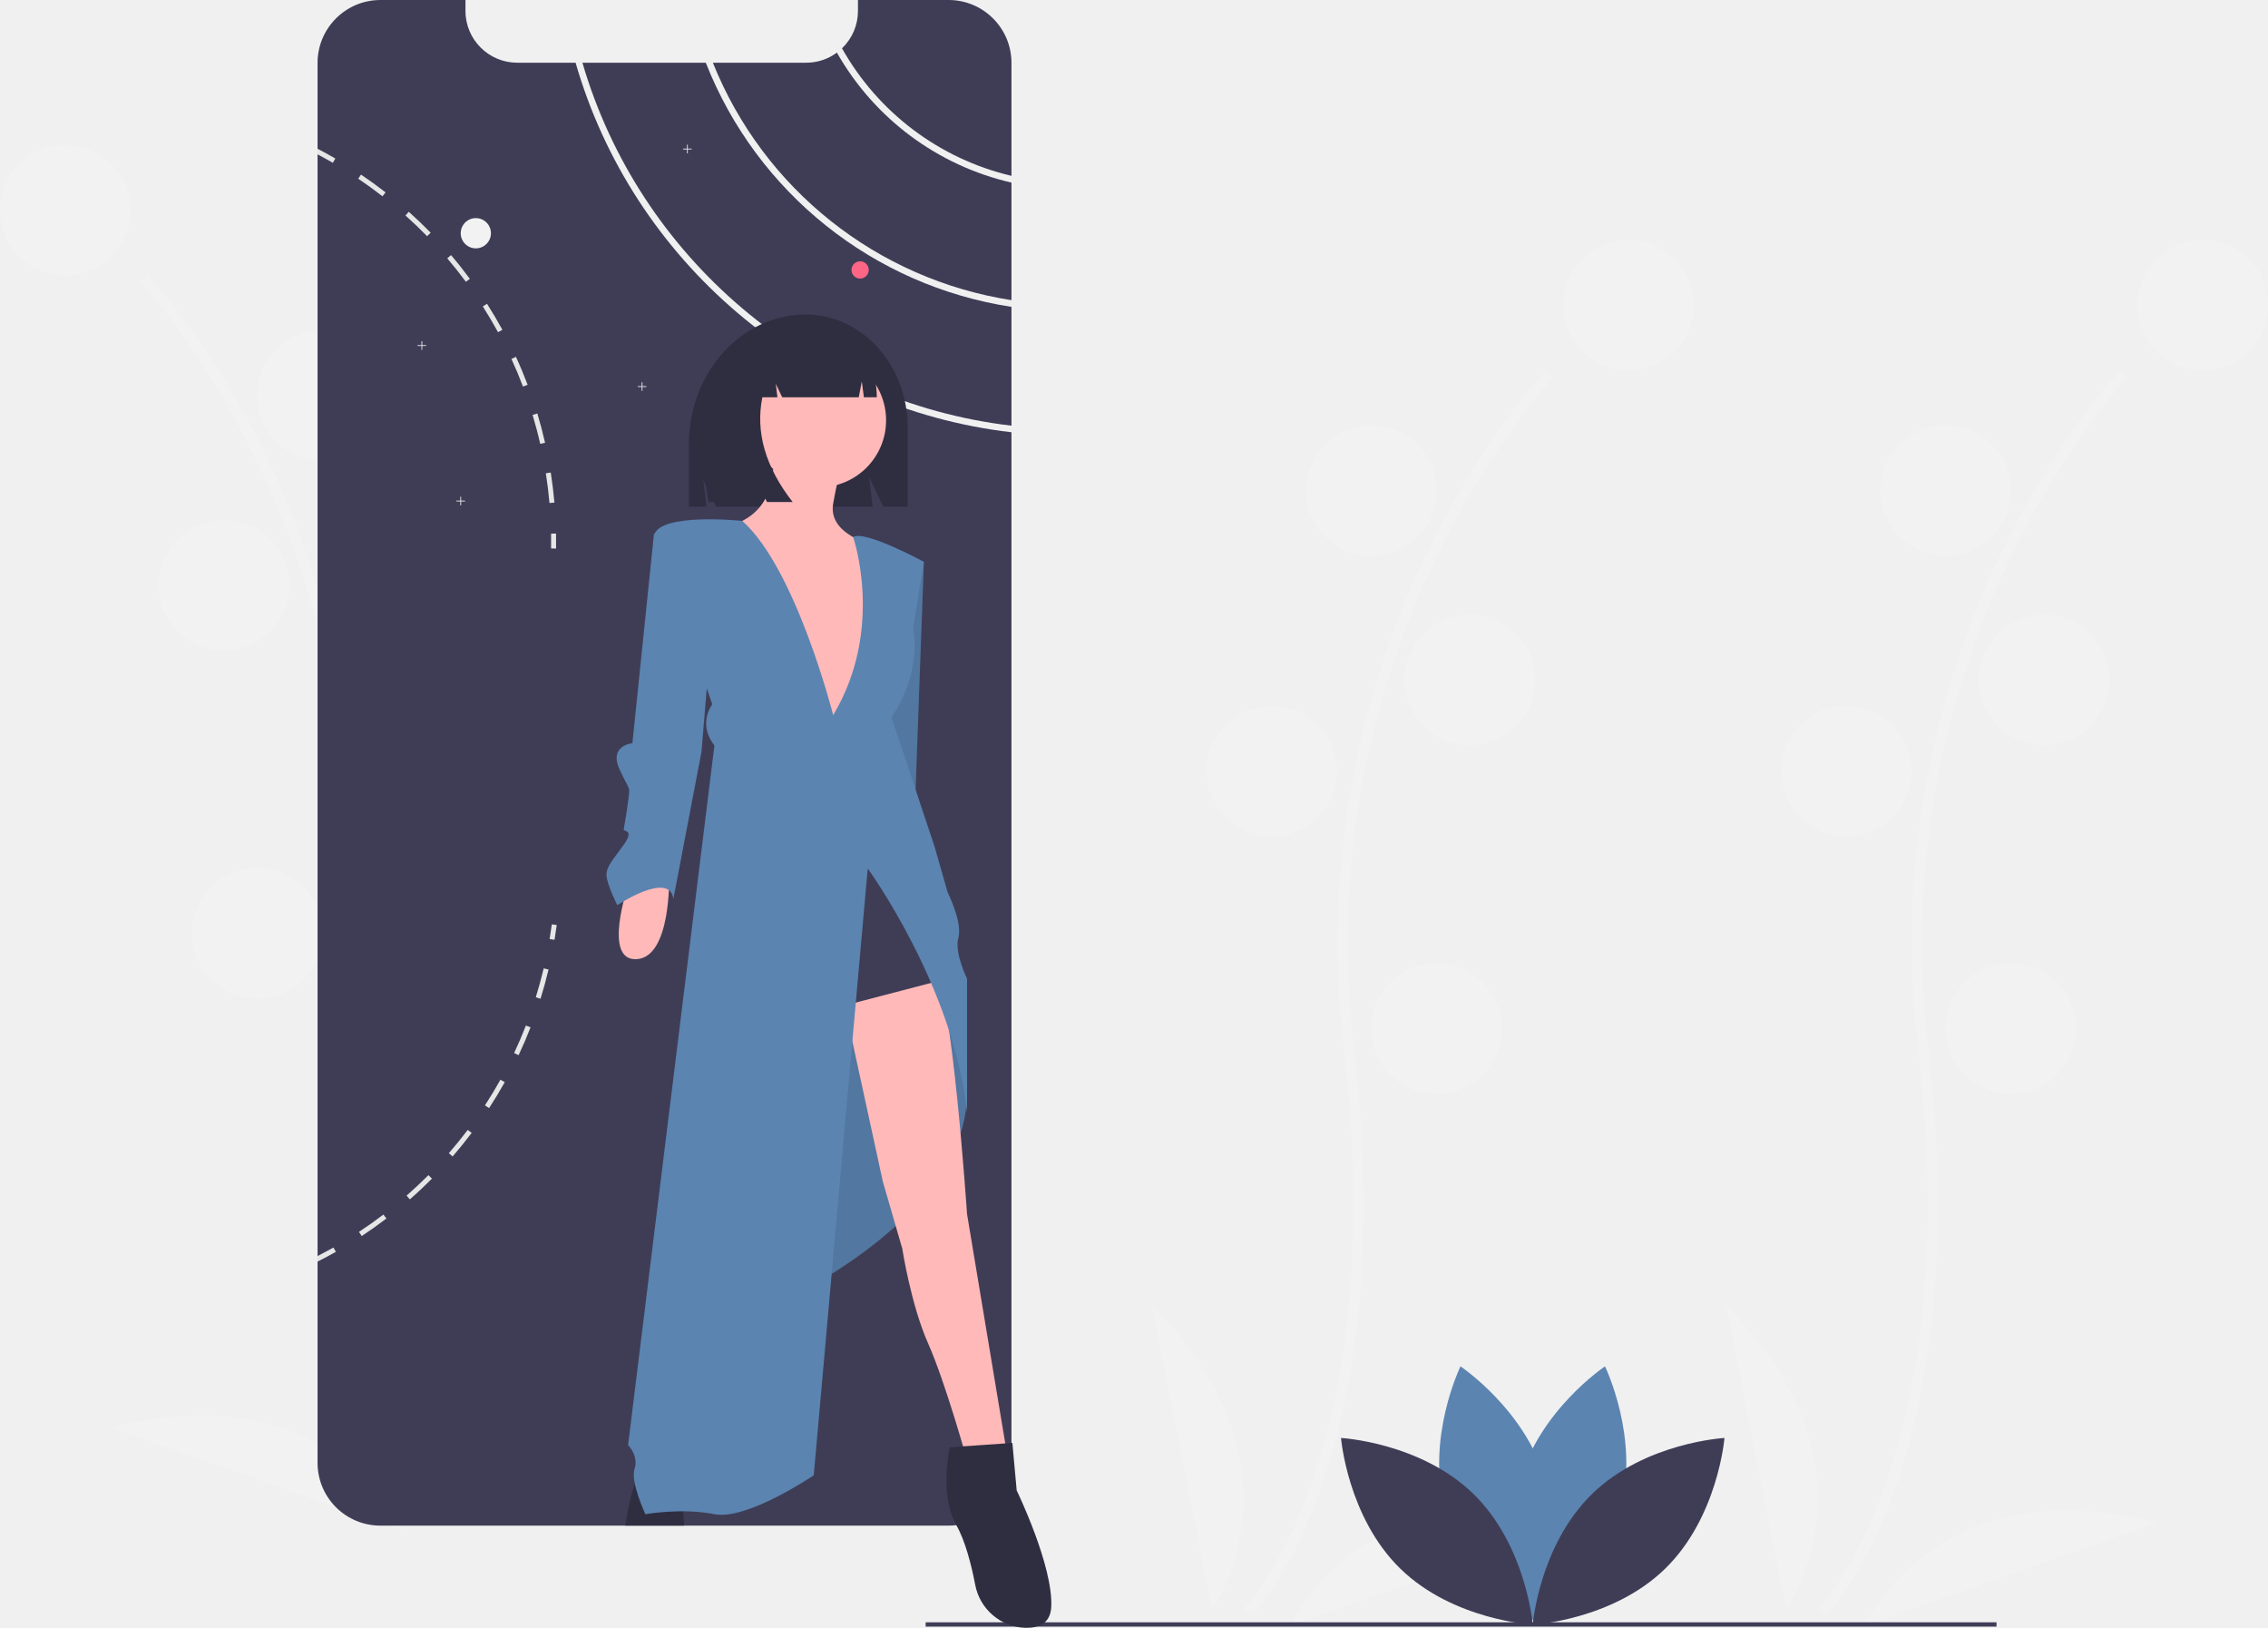
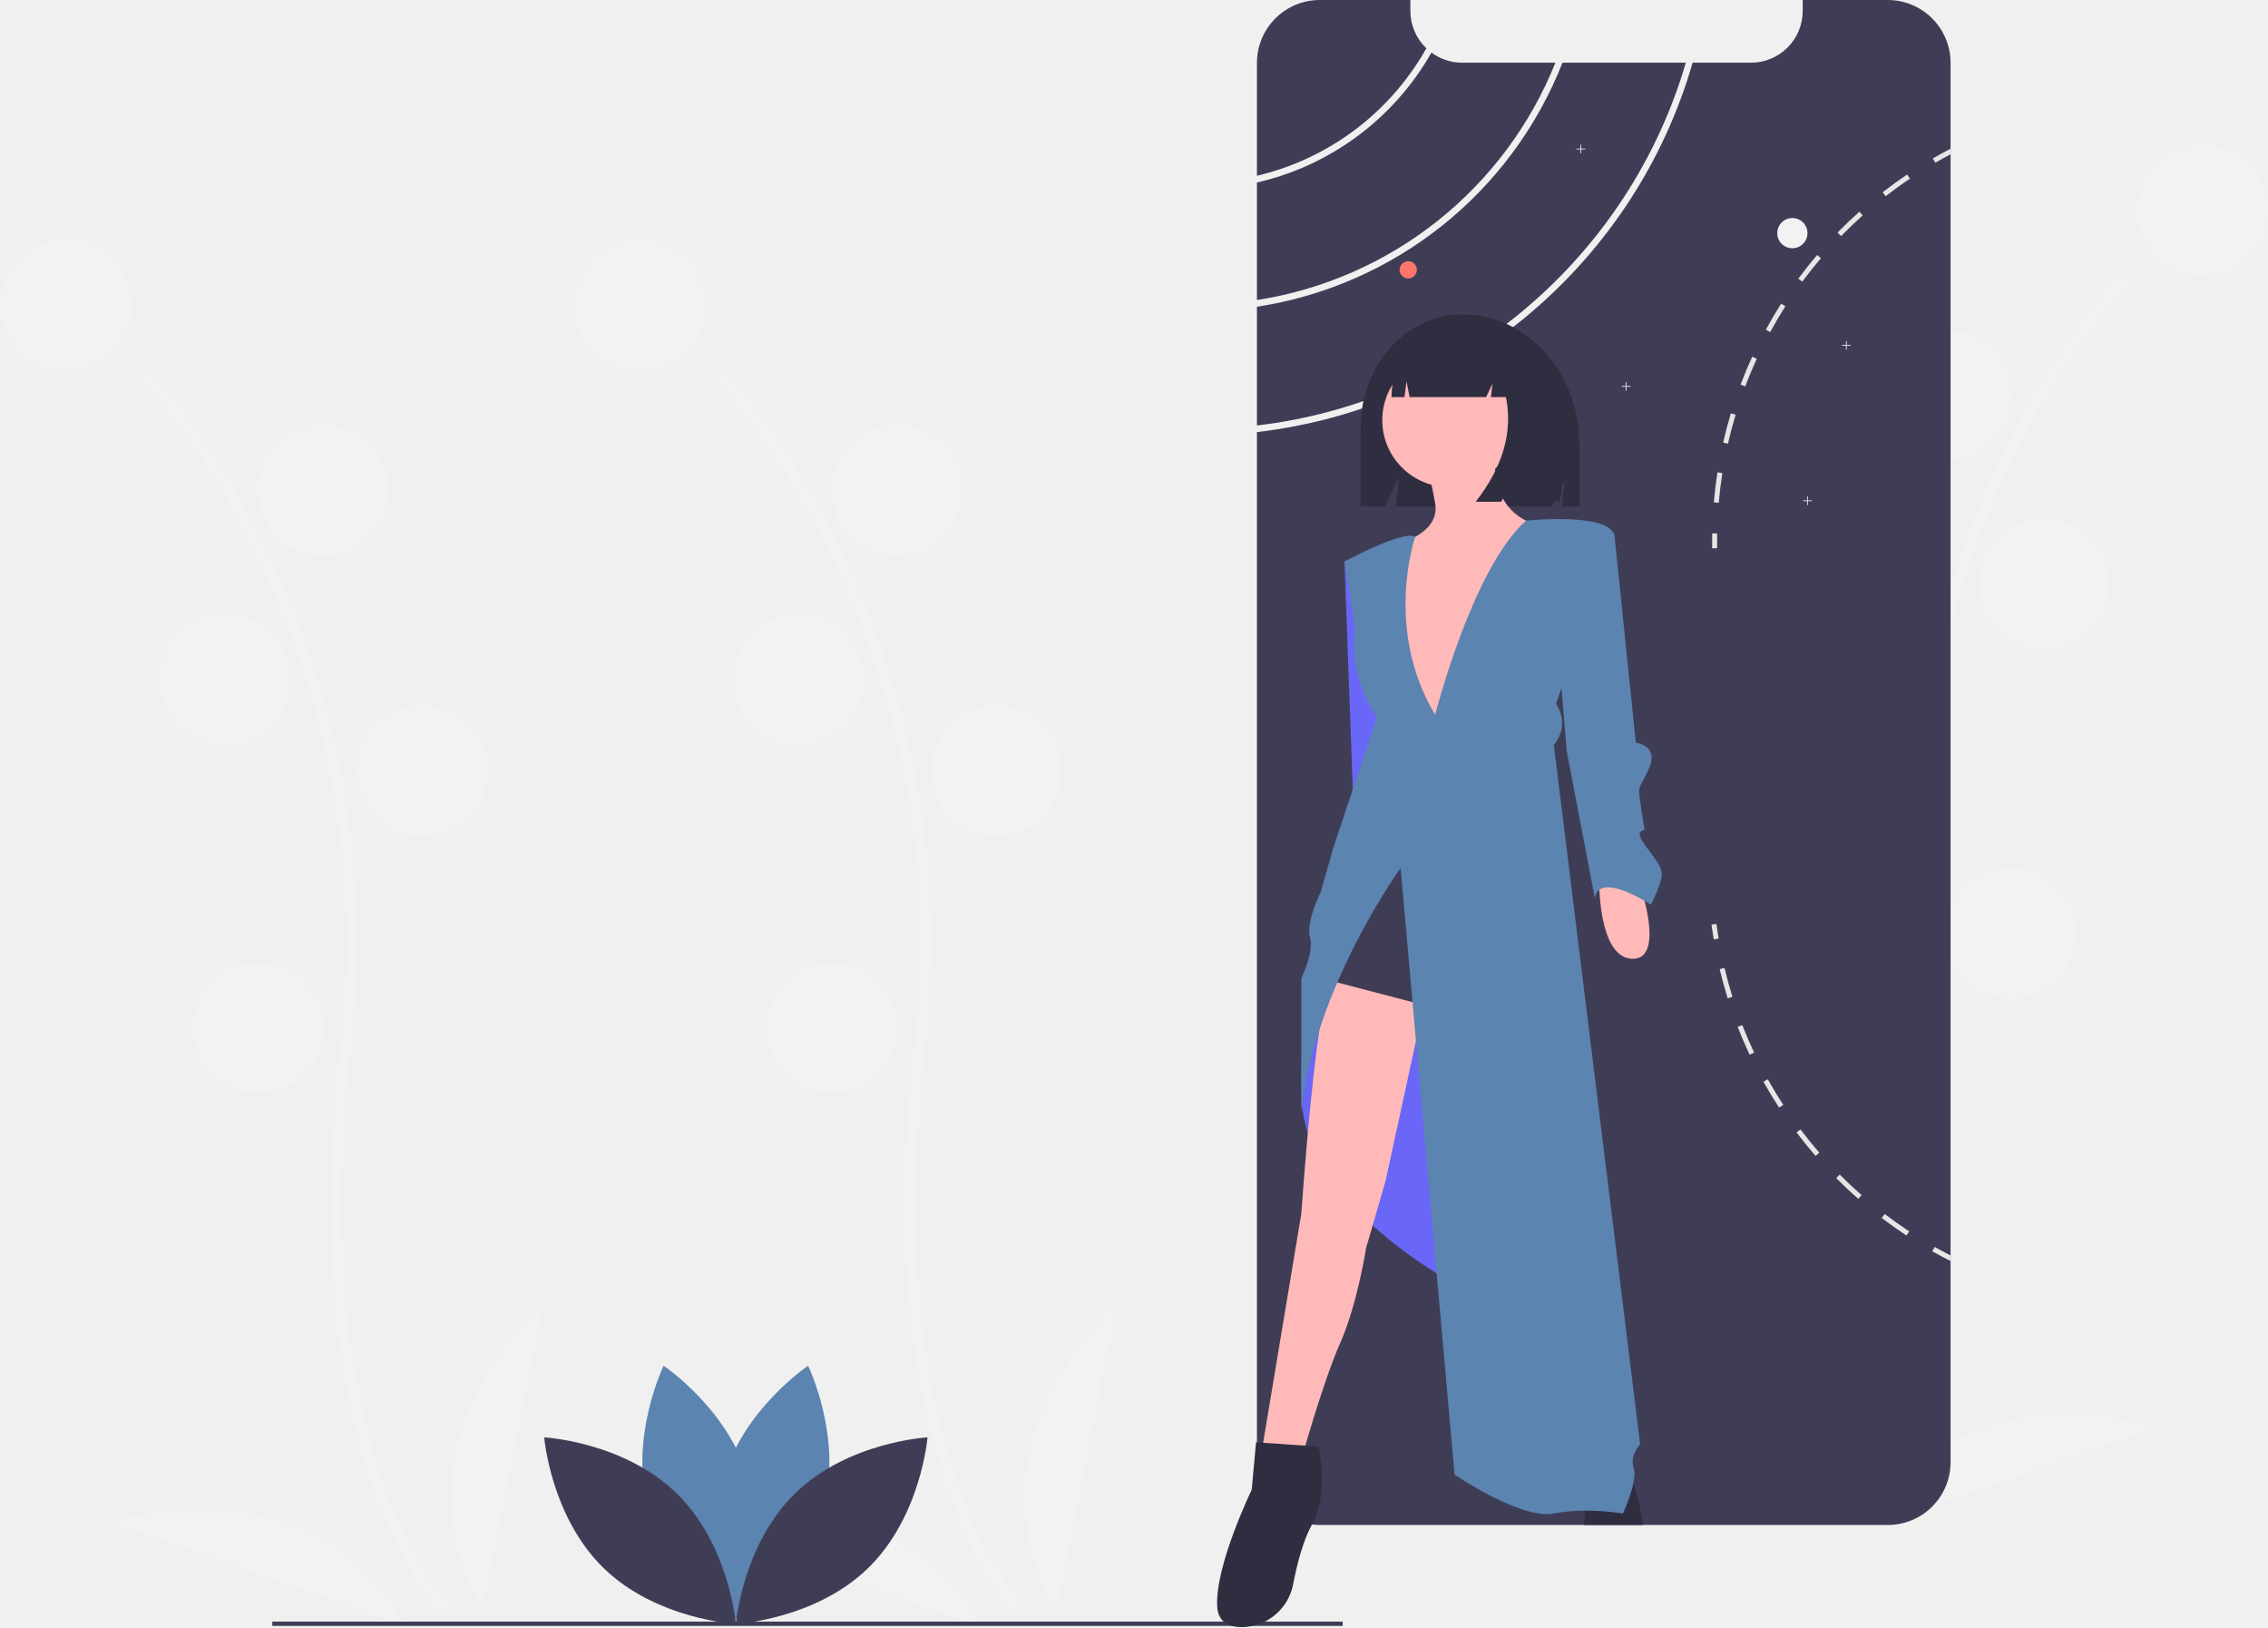
- <svg xmlns="http://www.w3.org/2000/svg" id="a451eacd-fdaf-44f3-809a-e1799629e604" data-name="Layer 1" width="1050.504" height="753.763" viewBox="0 0 1050.504 753.763">
-   <path d="M279.876,777.538c-.725-.72-17.928-18.142-32.511-59.48-13.378-37.926-26.878-104.061-15.213-203.762,22.1-188.876-91.228-309.247-92.377-310.441l3.355-3.221c.291.303,29.429,30.933,55.354,84.706A416.28,416.28,0,0,1,236.772,514.837C214.71,703.391,282.47,773.556,283.157,774.243Z" transform="translate(-74.74823 -73.11866)" fill="#f2f2f2" />
-   <circle cx="30.229" cy="97.349" r="30.222" fill="#f2f2f2" />
-   <circle cx="149.294" cy="183.146" r="30.222" fill="#f2f2f2" />
-   <circle cx="103.703" cy="270.856" r="30.222" fill="#f2f2f2" />
-   <circle cx="195.379" cy="313.086" r="30.222" fill="#5b84b1" />
-   <circle cx="119.168" cy="432.203" r="30.222" fill="#f2f2f2" />
-   <path d="M297.877,774.288s-47.006-65.102,27.84-140.81Z" transform="translate(-74.74823 -73.11866)" fill="#f2f2f2" />
-   <path d="M261.449,781.793S229.322,708.202,126.064,734.112Z" transform="translate(-74.74823 -73.11866)" fill="#f2f2f2" />
-   <path d="M920.124,821.538c.725-.72,17.928-18.142,32.511-59.48,13.378-37.926,26.878-104.061,15.213-203.762-22.1-188.876,91.228-309.247,92.377-310.441l-3.355-3.221c-.291.303-29.429,30.933-55.354,84.706A416.28,416.28,0,0,0,963.228,558.837c22.062,188.554-45.698,258.718-46.385,259.406Z" transform="translate(-74.74823 -73.11866)" fill="#f2f2f2" />
-   <circle cx="1020.274" cy="141.349" r="30.222" fill="#f2f2f2" />
-   <circle cx="901.209" cy="227.146" r="30.222" fill="#f2f2f2" />
-   <circle cx="946.8" cy="314.856" r="30.222" fill="#f2f2f2" />
-   <circle cx="855.124" cy="357.086" r="30.222" fill="#f2f2f2" />
-   <circle cx="931.336" cy="476.203" r="30.222" fill="#f2f2f2" />
-   <path d="M902.123,818.288s47.006-65.102-27.84-140.81Z" transform="translate(-74.74823 -73.11866)" fill="#f2f2f2" />
-   <path d="M938.551,825.793s32.127-73.591,135.385-47.681Z" transform="translate(-74.74823 -73.11866)" fill="#f2f2f2" />
-   <path d="M654.124,821.538c.725-.72,17.928-18.142,32.511-59.48,13.378-37.926,26.878-104.061,15.213-203.762-22.1-188.876,91.228-309.247,92.377-310.441l-3.355-3.221c-.291.303-29.429,30.933-55.354,84.706A416.28,416.28,0,0,0,697.228,558.837c22.062,188.554-45.698,258.718-46.385,259.406Z" transform="translate(-74.74823 -73.11866)" fill="#f2f2f2" />
-   <circle cx="754.274" cy="141.349" r="30.222" fill="#f2f2f2" />
-   <circle cx="635.209" cy="227.146" r="30.222" fill="#f2f2f2" />
-   <circle cx="680.8" cy="314.856" r="30.222" fill="#f2f2f2" />
-   <circle cx="589.124" cy="357.086" r="30.222" fill="#f2f2f2" />
-   <circle cx="665.336" cy="476.203" r="30.222" fill="#f2f2f2" />
-   <path d="M636.123,818.288s47.006-65.102-27.84-140.81Z" transform="translate(-74.74823 -73.11866)" fill="#f2f2f2" />
-   <path d="M672.551,825.793s32.127-73.591,135.385-47.681Z" transform="translate(-74.74823 -73.11866)" fill="#f2f2f2" />
-   <path d="M543.245,212.106v-54.44a125.247,125.247,0,0,1-80.859-60.189l-.001.001a23.789,23.789,0,0,1-14.22,4.68H404.936A178.549,178.549,0,0,0,543.245,212.106Z" transform="translate(-74.74823 -73.11866)" fill="#3f3d56" />
-   <path d="M543.245,154.546V102.249a29.121,29.121,0,0,0-29.13-29.13h-41.97v5.05a23.917,23.917,0,0,1-7.399,17.329A122.298,122.298,0,0,0,543.245,154.546Z" transform="translate(-74.74823 -73.11866)" fill="#3f3d56" />
-   <path d="M341.356,102.159H314.325a23.987,23.987,0,0,1-23.98-23.99v-5.05h-39.38a29.128,29.128,0,0,0-29.13,29.13v648.2a29.079,29.079,0,0,0,29.13,29.11h263.15a28.36,28.36,0,0,0,3.59-.22,29.146,29.146,0,0,0,25.54-28.89V273.276C447.536,262.186,367.787,193.897,341.356,102.159Z" transform="translate(-74.74823 -73.11866)" fill="#3f3d56" />
-   <path d="M401.657,102.159H344.516C370.817,192.197,449.196,259.186,543.245,270.227V215.206A181.668,181.668,0,0,1,401.657,102.159Z" transform="translate(-74.74823 -73.11866)" fill="#3f3d56" />
-   <rect x="428.752" y="751.201" width="496" height="2" fill="#3f3d56" />
-   <circle cx="220.397" cy="107.998" r="7" fill="#f2f2f2" />
-   <polygon points="197.397 159.82 195.575 159.82 195.575 157.998 195.22 157.998 195.22 159.82 193.397 159.82 193.397 160.176 195.22 160.176 195.22 161.998 195.575 161.998 195.575 160.176 197.397 160.176 197.397 159.82" fill="#f2f2f2" />
-   <polygon points="320.397 68.82 318.575 68.82 318.575 66.998 318.22 66.998 318.22 68.82 316.397 68.82 316.397 69.176 318.22 69.176 318.22 70.998 318.575 70.998 318.575 69.176 320.397 69.176 320.397 68.82" fill="#f2f2f2" />
-   <polygon points="215.397 231.82 213.575 231.82 213.575 229.998 213.22 229.998 213.22 231.82 211.397 231.82 211.397 232.176 213.22 232.176 213.22 233.998 213.575 233.998 213.575 232.176 215.397 232.176 215.397 231.82" fill="#f2f2f2" />
-   <polygon points="299.397 178.82 297.575 178.82 297.575 176.998 297.22 176.998 297.22 178.82 295.397 178.82 295.397 179.176 297.22 179.176 297.22 180.998 297.575 180.998 297.575 179.176 299.397 179.176 299.397 178.82" fill="#f2f2f2" />
-   <polygon points="419.397 211.82 417.575 211.82 417.575 209.998 417.22 209.998 417.22 211.82 415.397 211.82 415.397 212.176 417.22 212.176 417.22 213.998 417.575 213.998 417.575 212.176 419.397 212.176 419.397 211.82" fill="#f2f2f2" />
-   <circle cx="398.397" cy="124.998" r="4" fill="#ff6584" />
-   <path d="M329.846,291.917l-2.27.35c.71,4.54,1.27,9.18,1.68,13.77l2.29-.2C331.136,301.187,330.566,296.507,329.846,291.917Z" transform="translate(-74.74823 -73.11866)" fill="#e6e6e6" />
-   <path d="M323.636,264.577l-2.2.67c1.33,4.4,2.52,8.91,3.53,13.4l2.25-.51C326.186,273.597,324.976,269.037,323.636,264.577Z" transform="translate(-74.74823 -73.11866)" fill="#e6e6e6" />
-   <path d="M313.726,238.357l-2.09.96c1.92,4.19,3.72,8.49,5.35,12.79l2.15-.81C317.486,246.947,315.676,242.587,313.726,238.357Z" transform="translate(-74.74823 -73.11866)" fill="#e6e6e6" />
-   <path d="M300.326,213.777l-1.94,1.23c2.47,3.88,4.84,7.9,7.04,11.93l2.02-1.1C305.226,221.757,302.826,217.697,300.326,213.777Z" transform="translate(-74.74823 -73.11866)" fill="#e6e6e6" />
-   <path d="M283.666,191.247l-1.75,1.49c2.98,3.5,5.88,7.16,8.62,10.86l1.84-1.37C289.616,198.487,286.686,194.787,283.666,191.247Z" transform="translate(-74.74823 -73.11866)" fill="#e6e6e6" />
-   <path d="M264.086,171.187l-1.53,1.71c3.44,3.07,6.81,6.3,10.02,9.59l1.65-1.61C270.976,177.547,267.566,174.287,264.086,171.187Z" transform="translate(-74.74823 -73.11866)" fill="#e6e6e6" />
-   <path d="M241.966,153.967l-1.29,1.9c3.82,2.57,7.6,5.31,11.23,8.14l1.42-1.81C249.646,159.337,245.826,156.567,241.966,153.967Z" transform="translate(-74.74823 -73.11866)" fill="#e6e6e6" />
-   <path d="M221.836,142.007v2.6c2.39,1.25,4.76,2.56,7.08,3.9l1.15-1.99Q226.016,144.177,221.836,142.007Z" transform="translate(-74.74823 -73.11866)" fill="#e6e6e6" />
-   <path d="M329.326,507.92c.373-2.236.714-4.519,1.015-6.785l2.279.302c-.304,2.292-.649,4.599-1.026,6.861Z" transform="translate(-74.74823 -73.11866)" fill="#e6e6e6" />
-   <path d="M322.917,534.899l2.197.684c1.379-4.444,2.626-8.996,3.707-13.531l-2.239-.53C325.511,526.009,324.286,530.504,322.917,534.899Z" transform="translate(-74.74823 -73.11866)" fill="#e6e6e6" />
-   <path d="M312.875,560.73l2.086.978c1.984-4.208,3.84-8.544,5.525-12.884l-2.146-.837C316.676,552.281,314.839,556.57,312.875,560.73Z" transform="translate(-74.74823 -73.11866)" fill="#e6e6e6" />
-   <path d="M299.364,584.964l1.928,1.252c2.543-3.899,4.983-7.942,7.254-12.01l-2.005-1.125C304.3,577.104,301.88,581.1,299.364,584.964Z" transform="translate(-74.74823 -73.11866)" fill="#e6e6e6" />
-   <path d="M282.647,607.103l1.743,1.51c3.059-3.528,6.025-7.198,8.836-10.91l-1.841-1.377C288.613,599.994,285.677,603.619,282.647,607.103Z" transform="translate(-74.74823 -73.11866)" fill="#e6e6e6" />
-   <path d="M263.072,626.748l1.514,1.729c3.516-3.067,6.955-6.304,10.24-9.592l-1.626-1.629C269.952,620.51,266.543,623.702,263.072,626.748Z" transform="translate(-74.74823 -73.11866)" fill="#e6e6e6" />
-   <path d="M241.02,643.538l1.27,1.924c3.883-2.564,7.739-5.296,11.438-8.112l-1.39-1.836C248.674,638.306,244.865,641.008,241.02,643.538Z" transform="translate(-74.74823 -73.11866)" fill="#e6e6e6" />
-   <path d="M230.326,652.767c-2.78,1.57-5.62,3.09-8.49,4.53v-2.58c2.48-1.26,4.94-2.59,7.35-3.94Z" transform="translate(-74.74823 -73.11866)" fill="#e6e6e6" />
-   <path d="M330.001,320.222l2.299-.042c.042,2.321.045,4.654.009,6.936l-2.298-.036C330.045,324.825,330.042,322.518,330.001,320.222Z" transform="translate(-74.74823 -73.11866)" fill="#e6e6e6" />
-   <path d="M448.04,218.741H448.04c26.026,0,47.125,23.415,47.125,52.298v36.697H483.879l-6.534-13.597,1.634,13.597H406.434L400.494,295.376l1.485,12.36h-8.168V278.923C393.811,245.685,418.09,218.741,448.04,218.741Z" transform="translate(-74.74823 -73.11866)" fill="#2f2e41" />
-   <path d="M365.665,483.259s-12,35,4,34,15-38,15-38Z" transform="translate(-74.74823 -73.11866)" fill="#ffb9b9" />
-   <path d="M388.665,320.259h-11l-10,97s-11,1-6,12,5,7,4,15-2,12-2,13,5,0,0,7-8,10-8,14,5,14,5,14,24-16,26-3l13-68,4-48Z" transform="translate(-74.74823 -73.11866)" fill="#5b84b1" />
-   <polygon points="419.917 260.14 427.917 260.14 423.917 370.14 403.917 328.14 419.917 260.14" fill="#5b84b1" />
-   <polygon points="419.917 260.14 427.917 260.14 423.917 370.14 403.917 328.14 419.917 260.14" opacity="0.1" />
-   <path d="M433.665,677.259s79.938-34.955,88.303-89.108a59.897,59.897,0,0,0,.697-8.133c1-58.76-13-71.76-13-71.76l-91,14Z" transform="translate(-74.74823 -73.11866)" fill="#5b84b1" />
-   <path d="M433.665,677.259s79.938-34.955,88.303-89.108a59.897,59.897,0,0,0,.697-8.133c1-58.76-13-71.76-13-71.76l-91,14Z" transform="translate(-74.74823 -73.11866)" opacity="0.1" />
-   <path d="M463.665,528.259l20,92,9,31s4,26,12,44,18,54,18,54h19l-19-114s-7-104-15-112S463.665,528.259,463.665,528.259Z" transform="translate(-74.74823 -73.11866)" fill="#ffb9b9" />
-   <circle cx="379.417" cy="194.64" r="31" fill="#ffb9b9" />
-   <path d="M432.665,284.259s4,25-19,32,49,108,49,108,32-89,24-97c0,0-29-4-26-21s5-19,5-19Z" transform="translate(-74.74823 -73.11866)" fill="#ffb9b9" />
-   <polygon points="369.917 471.14 438.917 453.14 401.917 361.14 369.917 471.14" fill="#3f3d56" />
-   <path d="M543.665,741.259l-29,2s-5,22,3,36c4.2,7.35,7.022,18.559,8.755,27.549a24.484,24.484,0,0,0,23.147,20.066c6.309.156,11.696-1.995,12.098-9.615,1-19-16-54-16-54Z" transform="translate(-74.74823 -73.11866)" fill="#2f2e41" />
-   <path d="M391.655,779.559h-27.33a126.927,126.927,0,0,1,4.45-19.54v-.01c1.07-3.52,1.89-5.75,1.89-5.75l20,12,.49,6.68Z" transform="translate(-74.74823 -73.11866)" fill="#2f2e41" />
-   <path d="M460.665,404.259s-17.224-67.877-42.112-89.939c0,0-38.888-4.061-40.888,6.939l27,78s-7,9,1,19l-40,324s5,5,3,11,5,21,5,21,17-3,32,0,46-18,46-18l25-281s40,55,46,113v-62s-6-12-4-19-5-21-5-21l-6-21-20-60s14-19,10-41l5-31s-27.505-14.892-32.753-11.446C469.912,321.813,484.665,364.259,460.665,404.259Z" transform="translate(-74.74823 -73.11866)" fill="#5b84b1" />
-   <path d="M428.145,230.981A24.715,24.715,0,0,1,447.646,221.03h.925c17.839,0,32.299,16.142,32.299,36.054v0h-5.977l-.965-7.348-1.415,7.348H437.062l-2.97-6.216.743,6.216h-6.974q-4.882,24.243,14.028,48.486h-11.88L424.068,293.138l1.485,12.432H402.906l-4.455-28.595C398.451,255.561,410.894,237.402,428.145,230.981Z" transform="translate(-74.74823 -73.11866)" fill="#2f2e41" />
-   <path d="M825.344,771.945c-8.937,33.037-39.549,53.497-39.549,53.497s-16.122-33.103-7.185-66.139,39.549-53.497,39.549-53.497S834.281,738.908,825.344,771.945Z" transform="translate(-74.74823 -73.11866)" fill="#5b84b1" />
-   <path d="M744.042,771.945c8.937,33.037,39.549,53.497,39.549,53.497s16.122-33.103,7.185-66.139-39.549-53.497-39.549-53.497S735.105,738.908,744.042,771.945Z" transform="translate(-74.74823 -73.11866)" fill="#5b84b1" />
-   <path d="M757.174,764.845c24.523,23.873,27.519,60.57,27.519,60.57s-36.765-2.007-61.288-25.88-27.519-60.57-27.519-60.57S732.651,740.973,757.174,764.845Z" transform="translate(-74.74823 -73.11866)" fill="#3f3d56" />
-   <path d="M812.212,764.845c-24.523,23.873-27.519,60.57-27.519,60.57s36.765-2.007,61.288-25.88S873.5,738.965,873.5,738.965,836.735,740.973,812.212,764.845Z" transform="translate(-74.74823 -73.11866)" fill="#3f3d56" />
+ <svg xmlns="http://www.w3.org/2000/svg" width="976" height="700" viewBox="0 0 976 700" fill="none">
+   <g clip-path="url(#clip0)">
+     <path d="M785.497 654.176C786.17 653.507 802.147 637.328 815.69 598.939C828.114 563.718 840.651 502.299 829.818 409.71C809.293 234.306 914.541 122.52 915.609 121.412L912.493 118.42C912.223 118.701 885.162 147.147 861.086 197.084C829.216 263.303 816.882 337.234 825.528 410.212C846.017 585.317 783.088 650.478 782.45 651.116L785.497 654.176Z" fill="#F2F2F2" />
+     <path d="M947.926 118.472C932.425 118.472 919.858 105.907 919.858 90.406C919.858 74.905 932.425 62.339 947.926 62.339C963.427 62.339 975.993 74.905 975.993 90.406C975.993 105.907 963.427 118.472 947.926 118.472Z" fill="#F2F2F2" />
+     <path d="M837.35 198.15C821.849 198.15 809.282 185.584 809.282 170.083C809.282 154.582 821.849 142.016 837.35 142.016C852.851 142.016 865.417 154.582 865.417 170.083C865.417 185.584 852.851 198.15 837.35 198.15Z" fill="#F2F2F2" />
+     <path d="M879.69 279.604C864.189 279.604 851.623 267.038 851.623 251.537C851.623 236.036 864.189 223.471 879.69 223.471C895.192 223.471 907.758 236.036 907.758 251.537C907.758 267.038 895.192 279.604 879.69 279.604Z" fill="#F2F2F2" />
+     <path d="M794.551 318.821C779.049 318.821 766.483 306.255 766.483 290.755C766.483 275.254 779.049 262.688 794.551 262.688C810.052 262.688 822.618 275.254 822.618 290.755C822.618 306.255 810.052 318.821 794.551 318.821Z" fill="#6C63FF" />
+     <path d="M865.329 429.443C849.827 429.443 837.261 416.877 837.261 401.376C837.261 385.875 849.827 373.309 865.329 373.309C880.83 373.309 893.396 385.875 893.396 401.376C893.396 416.877 880.83 429.443 865.329 429.443Z" fill="#F2F2F2" />
+     <path d="M768.78 651.158C768.78 651.158 812.434 590.7 742.925 520.391L768.78 651.158Z" fill="#F2F2F2" />
+     <path d="M802.611 658.128C802.611 658.128 832.447 589.786 928.343 613.847L802.611 658.128Z" fill="#F2F2F2" />
+     <path d="M190.897 695.038C190.223 694.369 174.247 678.19 160.704 639.8C148.28 604.58 135.742 543.161 146.576 450.572C167.101 275.168 61.852 163.382 60.785 162.273L63.901 159.281C64.171 159.563 91.232 188.008 115.308 237.946C147.177 304.165 159.512 378.096 150.866 451.074C130.376 626.179 193.306 691.339 193.943 691.978L190.897 695.038Z" fill="#F2F2F2" />
+     <path d="M28.468 159.334C12.966 159.334 0.4 146.768 0.4 131.267C0.4 115.767 12.966 103.201 28.468 103.201C43.969 103.201 56.535 115.767 56.535 131.267C56.535 146.768 43.969 159.334 28.468 159.334Z" fill="#F2F2F2" />
+     <path d="M139.044 239.011C123.542 239.011 110.976 226.445 110.976 210.945C110.976 195.444 123.542 182.878 139.044 182.878C154.545 182.878 167.111 195.444 167.111 210.945C167.111 226.445 154.545 239.011 139.044 239.011Z" fill="#F2F2F2" />
+     <path d="M96.704 320.466C81.202 320.466 68.636 307.9 68.636 292.399C68.636 276.898 81.202 264.332 96.704 264.332C112.205 264.332 124.771 276.898 124.771 292.399C124.771 307.9 112.205 320.466 96.704 320.466Z" fill="#F2F2F2" />
+     <path d="M181.843 359.683C166.342 359.683 153.775 347.117 153.775 331.616C153.775 316.116 166.342 303.55 181.843 303.55C197.344 303.55 209.911 316.116 209.911 331.616C209.911 347.117 197.344 359.683 181.843 359.683Z" fill="#F2F2F2" />
+     <path d="M111.065 470.304C95.564 470.304 82.997 457.739 82.997 442.238C82.997 426.737 95.564 414.171 111.065 414.171C126.566 414.171 139.133 426.737 139.133 442.238C139.133 457.739 126.566 470.304 111.065 470.304Z" fill="#F2F2F2" />
+     <path d="M207.614 692.019C207.614 692.019 163.96 631.561 233.469 561.253L207.614 692.019Z" fill="#F2F2F2" />
+     <path d="M173.783 698.989C173.783 698.989 143.947 630.647 48.051 654.709L173.783 698.989Z" fill="#F2F2F2" />
+     <path d="M437.932 695.038C437.258 694.369 421.282 678.19 407.739 639.8C395.315 604.58 382.777 543.161 393.611 450.572C414.136 275.168 308.888 163.382 307.82 162.273L310.936 159.281C311.206 159.563 338.267 188.008 362.343 237.946C394.213 304.165 406.547 378.096 397.901 451.074C377.411 626.179 440.341 691.339 440.979 691.978L437.932 695.038Z" fill="#F2F2F2" />
+     <path d="M275.503 159.334C260.002 159.334 247.435 146.768 247.435 131.267C247.435 115.767 260.002 103.201 275.503 103.201C291.004 103.201 303.57 115.767 303.57 131.267C303.57 146.768 291.004 159.334 275.503 159.334Z" fill="#F2F2F2" />
+     <path d="M386.079 239.011C370.578 239.011 358.011 226.445 358.011 210.945C358.011 195.444 370.578 182.878 386.079 182.878C401.58 182.878 414.146 195.444 414.146 210.945C414.146 226.445 401.58 239.011 386.079 239.011Z" fill="#F2F2F2" />
+     <path d="M343.739 320.466C328.237 320.466 315.671 307.9 315.671 292.399C315.671 276.898 328.237 264.332 343.739 264.332C359.24 264.332 371.806 276.898 371.806 292.399C371.806 307.9 359.24 320.466 343.739 320.466Z" fill="#F2F2F2" />
+     <path d="M428.878 359.683C413.377 359.683 400.811 347.117 400.811 331.616C400.811 316.116 413.377 303.55 428.878 303.55C444.379 303.55 456.946 316.116 456.946 331.616C456.946 347.117 444.379 359.683 428.878 359.683Z" fill="#F2F2F2" />
+     <path d="M358.1 470.304C342.599 470.304 330.033 457.739 330.033 442.238C330.033 426.737 342.599 414.171 358.1 414.171C373.601 414.171 386.168 426.737 386.168 442.238C386.168 457.739 373.601 470.304 358.1 470.304Z" fill="#F2F2F2" />
+     <path d="M454.649 692.019C454.649 692.019 410.995 631.561 480.504 561.253L454.649 692.019Z" fill="#F2F2F2" />
+     <path d="M420.818 698.989C420.818 698.989 390.982 630.647 295.086 654.709L420.818 698.989Z" fill="#F2F2F2" />
+     <path d="M540.905 129.074V78.517C556.612 74.91 571.397 68.079 584.324 58.457C597.251 48.835 608.037 36.632 615.999 22.622L616 22.622C619.82 25.455 624.452 26.979 629.207 26.969H669.353C658.64 53.668 641.165 77.121 618.645 95.023C596.124 112.925 569.334 124.66 540.905 129.074Z" fill="#3F3D56" />
+     <path d="M540.906 75.62V27.052C540.904 23.499 541.603 19.981 542.963 16.698C544.322 13.416 546.314 10.433 548.827 7.921C551.339 5.409 554.322 3.416 557.605 2.057C560.887 0.698 564.406 -0.001 567.959 1.25784e-06H606.936V4.69C606.932 7.698 607.539 10.675 608.72 13.441C609.901 16.208 611.632 18.705 613.808 20.783C606.107 34.466 595.652 46.403 583.104 55.842C570.556 65.281 556.188 72.015 540.906 75.62Z" fill="#3F3D56" />
+     <path d="M728.4 26.969H753.504C759.412 26.967 765.077 24.619 769.253 20.441C773.429 16.263 775.775 10.597 775.774 4.69V9.72749e-08H812.347C815.9 -0 819.418 0.699 822.7 2.059C825.982 3.418 828.965 5.411 831.477 7.923C833.989 10.435 835.982 13.417 837.341 16.7C838.701 19.982 839.4 23.5 839.4 27.052V629.019C839.404 632.572 838.706 636.09 837.348 639.373C835.989 642.656 833.997 645.638 831.483 648.15C828.97 650.661 825.986 652.652 822.703 654.008C819.419 655.364 815.9 656.059 812.347 656.053H567.958C566.844 656.055 565.73 655.987 564.624 655.848C558.081 655.032 552.061 651.856 547.694 646.917C543.327 641.977 540.913 635.612 540.905 629.019V185.881C629.791 175.582 703.854 112.164 728.4 26.969Z" fill="#3F3D56" />
+     <path d="M672.399 26.969H725.466C701.04 110.585 628.249 172.796 540.906 183.049V131.953C570.094 127.491 597.6 115.446 620.675 97.023C643.75 78.6 661.585 54.444 672.399 26.969Z" fill="#3F3D56" />
+     <path d="M117.18 697.621H577.817V699.479H117.18V697.621Z" fill="#3F3D56" />
+     <path d="M771.316 106.796C767.726 106.796 764.815 103.885 764.815 100.295C764.815 96.705 767.726 93.794 771.316 93.794C774.907 93.794 777.817 96.705 777.817 100.295C777.817 103.885 774.907 106.796 771.316 106.796Z" fill="#F2F2F2" />
+     <path d="M792.677 148.421H794.369V146.729H794.699V148.421H796.392V148.751H794.699V150.443H794.369V148.751H792.677V148.421Z" fill="#F2F2F2" />
+     <path d="M678.446 63.911H680.138V62.219H680.468V63.911H682.161V64.242H680.468V65.934H680.138V64.242H678.446V63.911Z" fill="#F2F2F2" />
+     <path d="M775.96 215.285H777.652V213.593H777.982V215.285H779.675V215.616H777.982V217.308H777.652V215.616H775.96V215.285Z" fill="#F2F2F2" />
+     <path d="M697.949 166.066H699.641V164.373H699.971V166.066H701.664V166.396H699.971V168.088H699.641V166.396H697.949V166.066Z" fill="#F2F2F2" />
+     <path d="M586.505 196.712H588.197V195.02H588.526V196.712H590.219V197.042H588.526V198.734H588.197V197.042H586.505V196.712Z" fill="#F2F2F2" />
+     <path d="M606.007 119.797C603.955 119.797 602.292 118.134 602.292 116.082C602.292 114.031 603.955 112.368 606.007 112.368C608.059 112.368 609.722 114.031 609.722 116.082C609.722 118.134 608.059 119.797 606.007 119.797Z" fill="#FC766A" />
+     <path d="M739.09 203.192L741.198 203.517C740.539 207.733 740.019 212.042 739.638 216.305L737.511 216.119C737.892 211.801 738.421 207.455 739.09 203.192Z" fill="#E6E6E6" />
+     <path d="M744.857 177.802L746.901 178.424C745.665 182.51 744.56 186.699 743.622 190.869L741.533 190.395C742.489 186.179 743.613 181.944 744.857 177.802Z" fill="#E6E6E6" />
+     <path d="M754.061 153.452L756.002 154.344C754.219 158.235 752.547 162.228 751.033 166.221L749.037 165.469C750.569 161.429 752.25 157.38 754.061 153.452Z" fill="#E6E6E6" />
+     <path d="M766.505 130.625L768.307 131.768C766.013 135.371 763.812 139.104 761.769 142.847L759.893 141.825C761.955 138.036 764.184 134.266 766.505 130.625Z" fill="#E6E6E6" />
+     <path d="M781.978 109.702L783.603 111.086C780.835 114.336 778.142 117.735 775.597 121.172L773.889 119.899C776.452 116.426 779.173 112.99 781.978 109.702Z" fill="#E6E6E6" />
+     <path d="M800.162 91.073L801.583 92.661C798.388 95.512 795.258 98.512 792.277 101.567L790.745 100.072C793.763 96.98 796.93 93.952 800.162 91.073Z" fill="#E6E6E6" />
+     <path d="M820.705 75.081L821.903 76.846C818.355 79.233 814.845 81.777 811.473 84.405L810.155 82.724C813.572 80.068 817.12 77.496 820.705 75.081Z" fill="#E6E6E6" />
+     <path d="M839.399 63.974V66.389C837.18 67.55 834.979 68.766 832.824 70.011L831.756 68.163C834.264 66.714 836.811 65.318 839.399 63.974Z" fill="#E6E6E6" />
+     <path d="M739.573 403.788C739.226 401.712 738.909 399.591 738.63 397.487L736.514 397.768C736.796 399.896 737.116 402.039 737.466 404.139L739.573 403.788Z" fill="#E6E6E6" />
+     <path d="M745.525 428.843L743.484 429.479C742.204 425.352 741.045 421.124 740.041 416.913L742.121 416.421C743.115 420.587 744.254 424.762 745.525 428.843Z" fill="#E6E6E6" />
+     <path d="M754.85 452.832L752.913 453.741C751.071 449.833 749.346 445.806 747.782 441.776L749.775 440.998C751.321 444.985 753.026 448.968 754.85 452.832Z" fill="#E6E6E6" />
+     <path d="M767.399 475.338L765.608 476.5C763.246 472.879 760.98 469.124 758.871 465.347L760.733 464.303C762.815 468.038 765.062 471.749 767.399 475.338Z" fill="#E6E6E6" />
+     <path d="M782.923 495.897L781.305 497.299C778.464 494.023 775.709 490.614 773.099 487.167L774.809 485.889C777.383 489.296 780.11 492.662 782.923 495.897Z" fill="#E6E6E6" />
+     <path d="M801.103 514.141L799.696 515.746C796.431 512.898 793.238 509.892 790.186 506.838L791.697 505.326C794.713 508.348 797.879 511.312 801.103 514.141Z" fill="#E6E6E6" />
+     <path d="M821.583 529.734L820.404 531.52C816.798 529.14 813.217 526.602 809.781 523.987L811.072 522.282C814.475 524.875 818.012 527.384 821.583 529.734Z" fill="#E6E6E6" />
+     <path d="M831.515 538.304C834.097 539.762 836.734 541.174 839.399 542.511V540.115C837.096 538.945 834.812 537.71 832.573 536.456L831.515 538.304Z" fill="#E6E6E6" />
+     <path d="M738.946 229.479L736.812 229.44C736.772 231.596 736.769 233.763 736.803 235.881L738.937 235.848C738.905 233.753 738.908 231.61 738.946 229.479Z" fill="#E6E6E6" />
+     <path d="M629.323 135.236C605.152 135.236 585.558 156.98 585.558 183.804V217.883H596.039L602.107 205.257L600.59 217.883H667.962L673.479 206.404L672.1 217.883H679.685V191.125C679.685 160.258 657.137 135.236 629.323 135.236Z" fill="#2F2E41" />
+     <path d="M705.825 380.886C705.825 380.886 716.969 413.39 702.11 412.461C687.25 411.533 688.179 377.172 688.179 377.172L705.825 380.886Z" fill="#FFB9B9" />
+     <path d="M684.464 229.513H694.68L703.967 319.594C703.967 319.594 714.183 320.523 709.539 330.738C704.896 340.953 704.896 337.239 705.825 344.668C706.753 352.098 707.682 355.812 707.682 356.741C707.682 357.67 703.038 356.741 707.682 363.242C712.325 369.742 715.112 372.528 715.112 376.243C715.112 379.958 710.468 389.245 710.468 389.245C710.468 389.245 688.179 374.386 686.322 386.459L674.249 323.309L670.534 278.732L684.464 229.513Z" fill="#5B84B1" />
+     <path d="M586.022 241.585H578.592L582.307 343.74L600.881 304.735L586.022 241.585Z" fill="#6C63FF" />
+     <path opacity="0.1" d="M586.022 241.585H578.592L582.307 343.74L600.881 304.735L586.022 241.585Z" fill="#5B84B1" />
+     <path d="M642.673 561.049C642.673 561.049 568.434 528.587 560.665 478.297C560.278 475.797 560.062 473.274 560.018 470.745C559.089 416.176 572.091 404.103 572.091 404.103L656.603 417.105L642.673 561.049Z" fill="#6C63FF" />
+     <path opacity="0.1" d="M642.673 561.049C642.673 561.049 568.434 528.587 560.665 478.297C560.278 475.797 560.062 473.274 560.018 470.745C559.089 416.176 572.091 404.103 572.091 404.103L656.603 417.105L642.673 561.049Z" fill="#5B84B1" />
+     <path d="M614.812 422.677L596.238 508.115L587.879 536.904C587.879 536.904 584.164 561.049 576.735 577.765C569.305 594.482 560.018 627.914 560.018 627.914H542.373L560.018 522.045C560.018 522.045 566.519 425.463 573.949 418.033C581.378 410.604 614.812 422.677 614.812 422.677Z" fill="#FFB9B9" />
+     <path d="M623.634 209.546C607.734 209.546 594.844 196.657 594.844 180.757C594.844 164.857 607.734 151.968 623.634 151.968C639.534 151.968 652.424 164.857 652.424 180.757C652.424 196.657 639.534 209.546 623.634 209.546Z" fill="#FFB9B9" />
+     <path d="M643.602 196.08C643.602 196.08 639.887 219.297 661.247 225.798C682.607 232.299 615.74 326.095 615.74 326.095C615.74 326.095 586.022 243.443 593.451 236.013C593.451 236.013 620.384 232.299 617.598 216.511C614.812 200.724 612.954 198.866 612.954 198.866L643.602 196.08Z" fill="#FFB9B9" />
+     <path d="M632.457 437.536L568.376 420.819L602.738 335.381L632.457 437.536Z" fill="#3F3D56" />
+     <path d="M540.515 620.484L567.448 622.342C567.448 622.342 572.091 642.773 564.662 655.774C560.761 662.6 558.14 673.009 556.531 681.358C555.601 686.446 552.965 691.065 549.057 694.452C545.149 697.84 540.202 699.795 535.034 699.993C529.174 700.138 524.171 698.14 523.799 691.064C522.87 673.419 538.658 640.915 538.658 640.915L540.515 620.484Z" fill="#2F2E41" />
+     <path d="M681.688 656.053H707.069C706.172 649.904 704.79 643.837 702.936 637.906V637.897C701.943 634.628 701.181 632.557 701.181 632.557L682.607 643.701L682.152 649.905L681.688 656.053Z" fill="#2F2E41" />
+     <path d="M617.598 307.521C617.598 307.521 633.594 244.486 656.708 223.998C656.708 223.998 692.823 220.226 694.68 230.441L669.605 302.878C669.605 302.878 676.106 311.236 668.676 320.523L705.825 621.413C705.825 621.413 701.181 626.056 703.038 631.629C704.896 637.201 698.395 651.131 698.395 651.131C698.395 651.131 682.607 648.345 668.676 651.131C654.746 653.917 625.956 634.415 625.956 634.415L602.739 373.457C602.739 373.457 565.59 424.534 560.018 478.397V420.819C560.018 420.819 565.59 409.675 563.733 403.175C561.876 396.674 568.377 383.672 568.377 383.672L573.949 364.17L592.523 308.45C592.523 308.45 579.521 290.805 583.236 270.374L578.592 241.585C578.592 241.585 604.136 227.756 609.01 230.956C609.01 230.956 595.309 270.374 617.598 307.521Z" fill="#5B84B1" />
+     <path d="M647.799 146.603C645.693 143.775 642.964 141.47 639.823 139.868C636.682 138.265 633.214 137.407 629.689 137.361H628.829C612.263 137.361 598.833 152.352 598.833 170.844V170.844H604.384L605.28 164.02L606.595 170.844H639.518L642.276 165.071L641.587 170.844H648.063C651.086 185.853 646.743 200.862 635.036 215.872H646.069L651.585 204.326L650.206 215.872H671.238L675.376 189.317C675.376 169.429 663.82 152.565 647.799 146.603Z" fill="#2F2E41" />
+     <path d="M278.919 648.982C287.219 679.663 315.648 698.664 315.648 698.664C315.648 698.664 330.62 667.922 322.32 637.242C314.02 606.561 285.591 587.56 285.591 587.56C285.591 587.56 270.619 618.302 278.919 648.982Z" fill="#5B84B1" />
+     <path d="M354.425 648.982C346.125 679.663 317.696 698.664 317.696 698.664C317.696 698.664 302.724 667.922 311.024 637.242C319.324 606.561 347.753 587.56 347.753 587.56C347.753 587.56 362.725 618.302 354.425 648.982Z" fill="#5B84B1" />
+     <path d="M342.229 642.389C319.454 664.559 316.672 698.639 316.672 698.639C316.672 698.639 350.816 696.775 373.591 674.605C396.366 652.435 399.148 618.355 399.148 618.355C399.148 618.355 365.004 620.219 342.229 642.389Z" fill="#3F3D56" />
+     <path d="M291.115 642.389C313.89 664.559 316.672 698.639 316.672 698.639C316.672 698.639 282.528 696.775 259.753 674.605C236.978 652.435 234.197 618.355 234.197 618.355C234.197 618.355 268.34 620.219 291.115 642.389Z" fill="#3F3D56" />
+   </g>
+   <defs>
+     <clipPath id="clip0">
+       <rect width="975.606" height="700" fill="white" transform="matrix(-1 0 0 1 976 0)" />
+     </clipPath>
+   </defs>
</svg>
